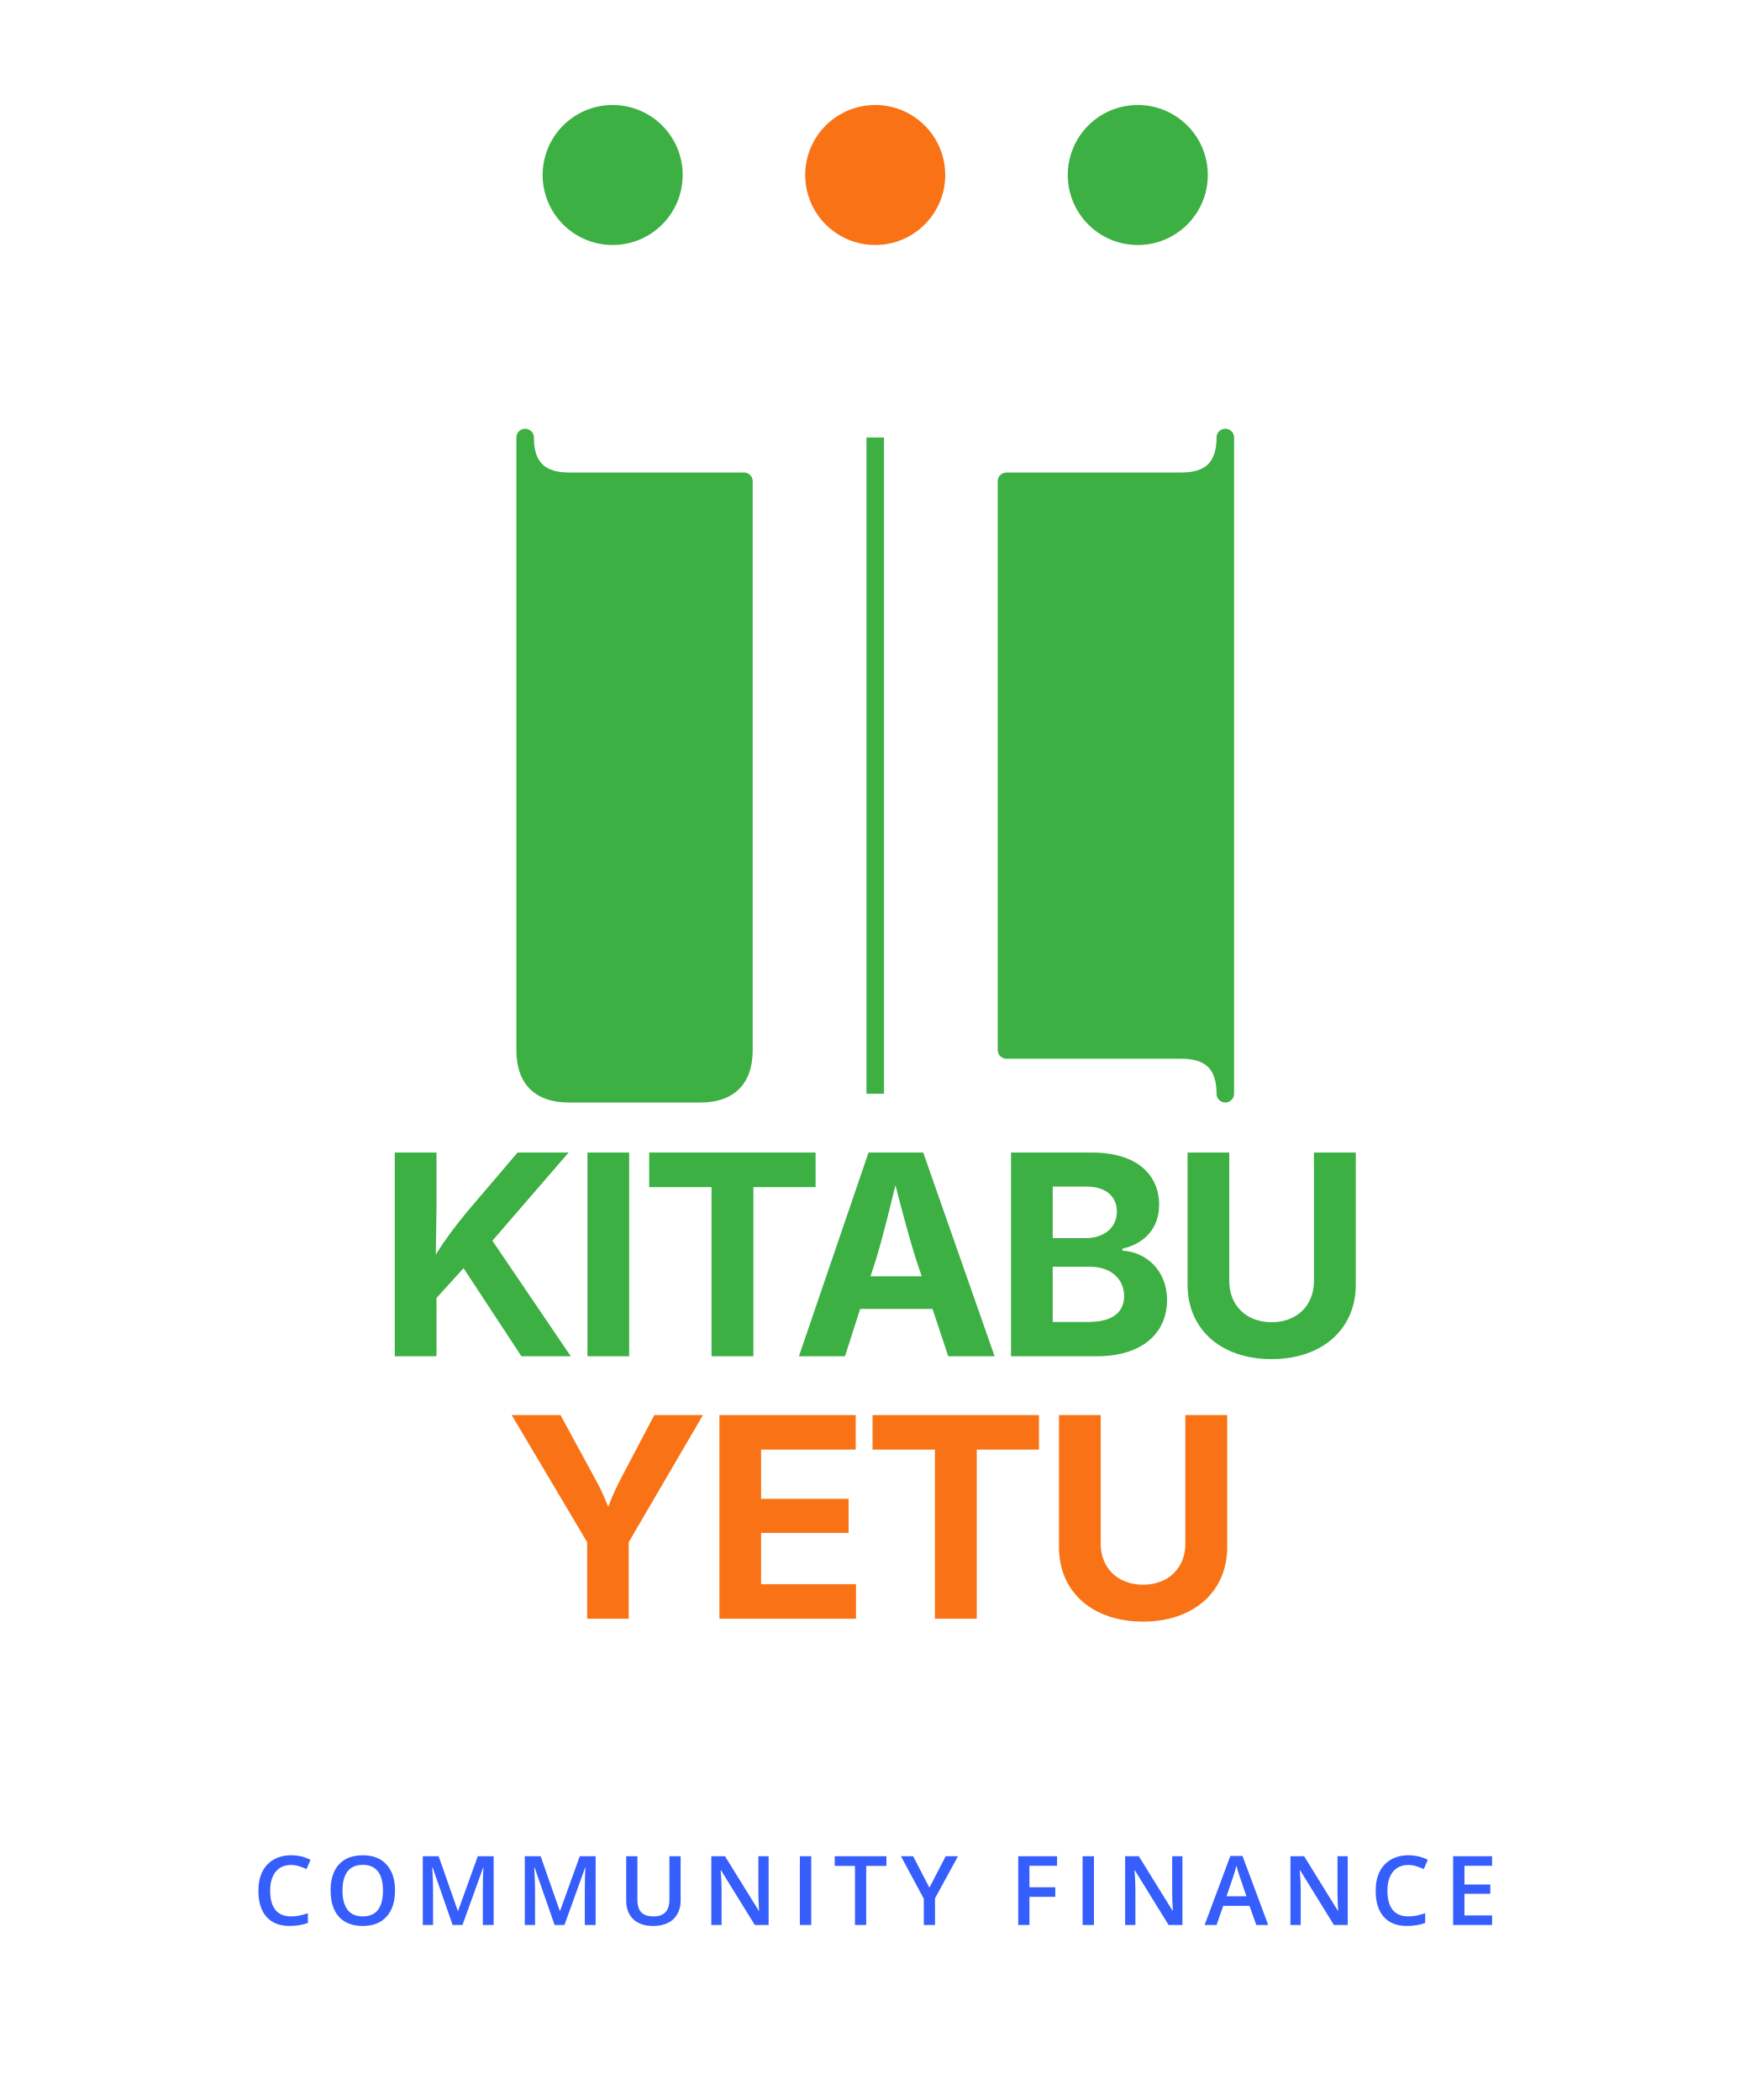
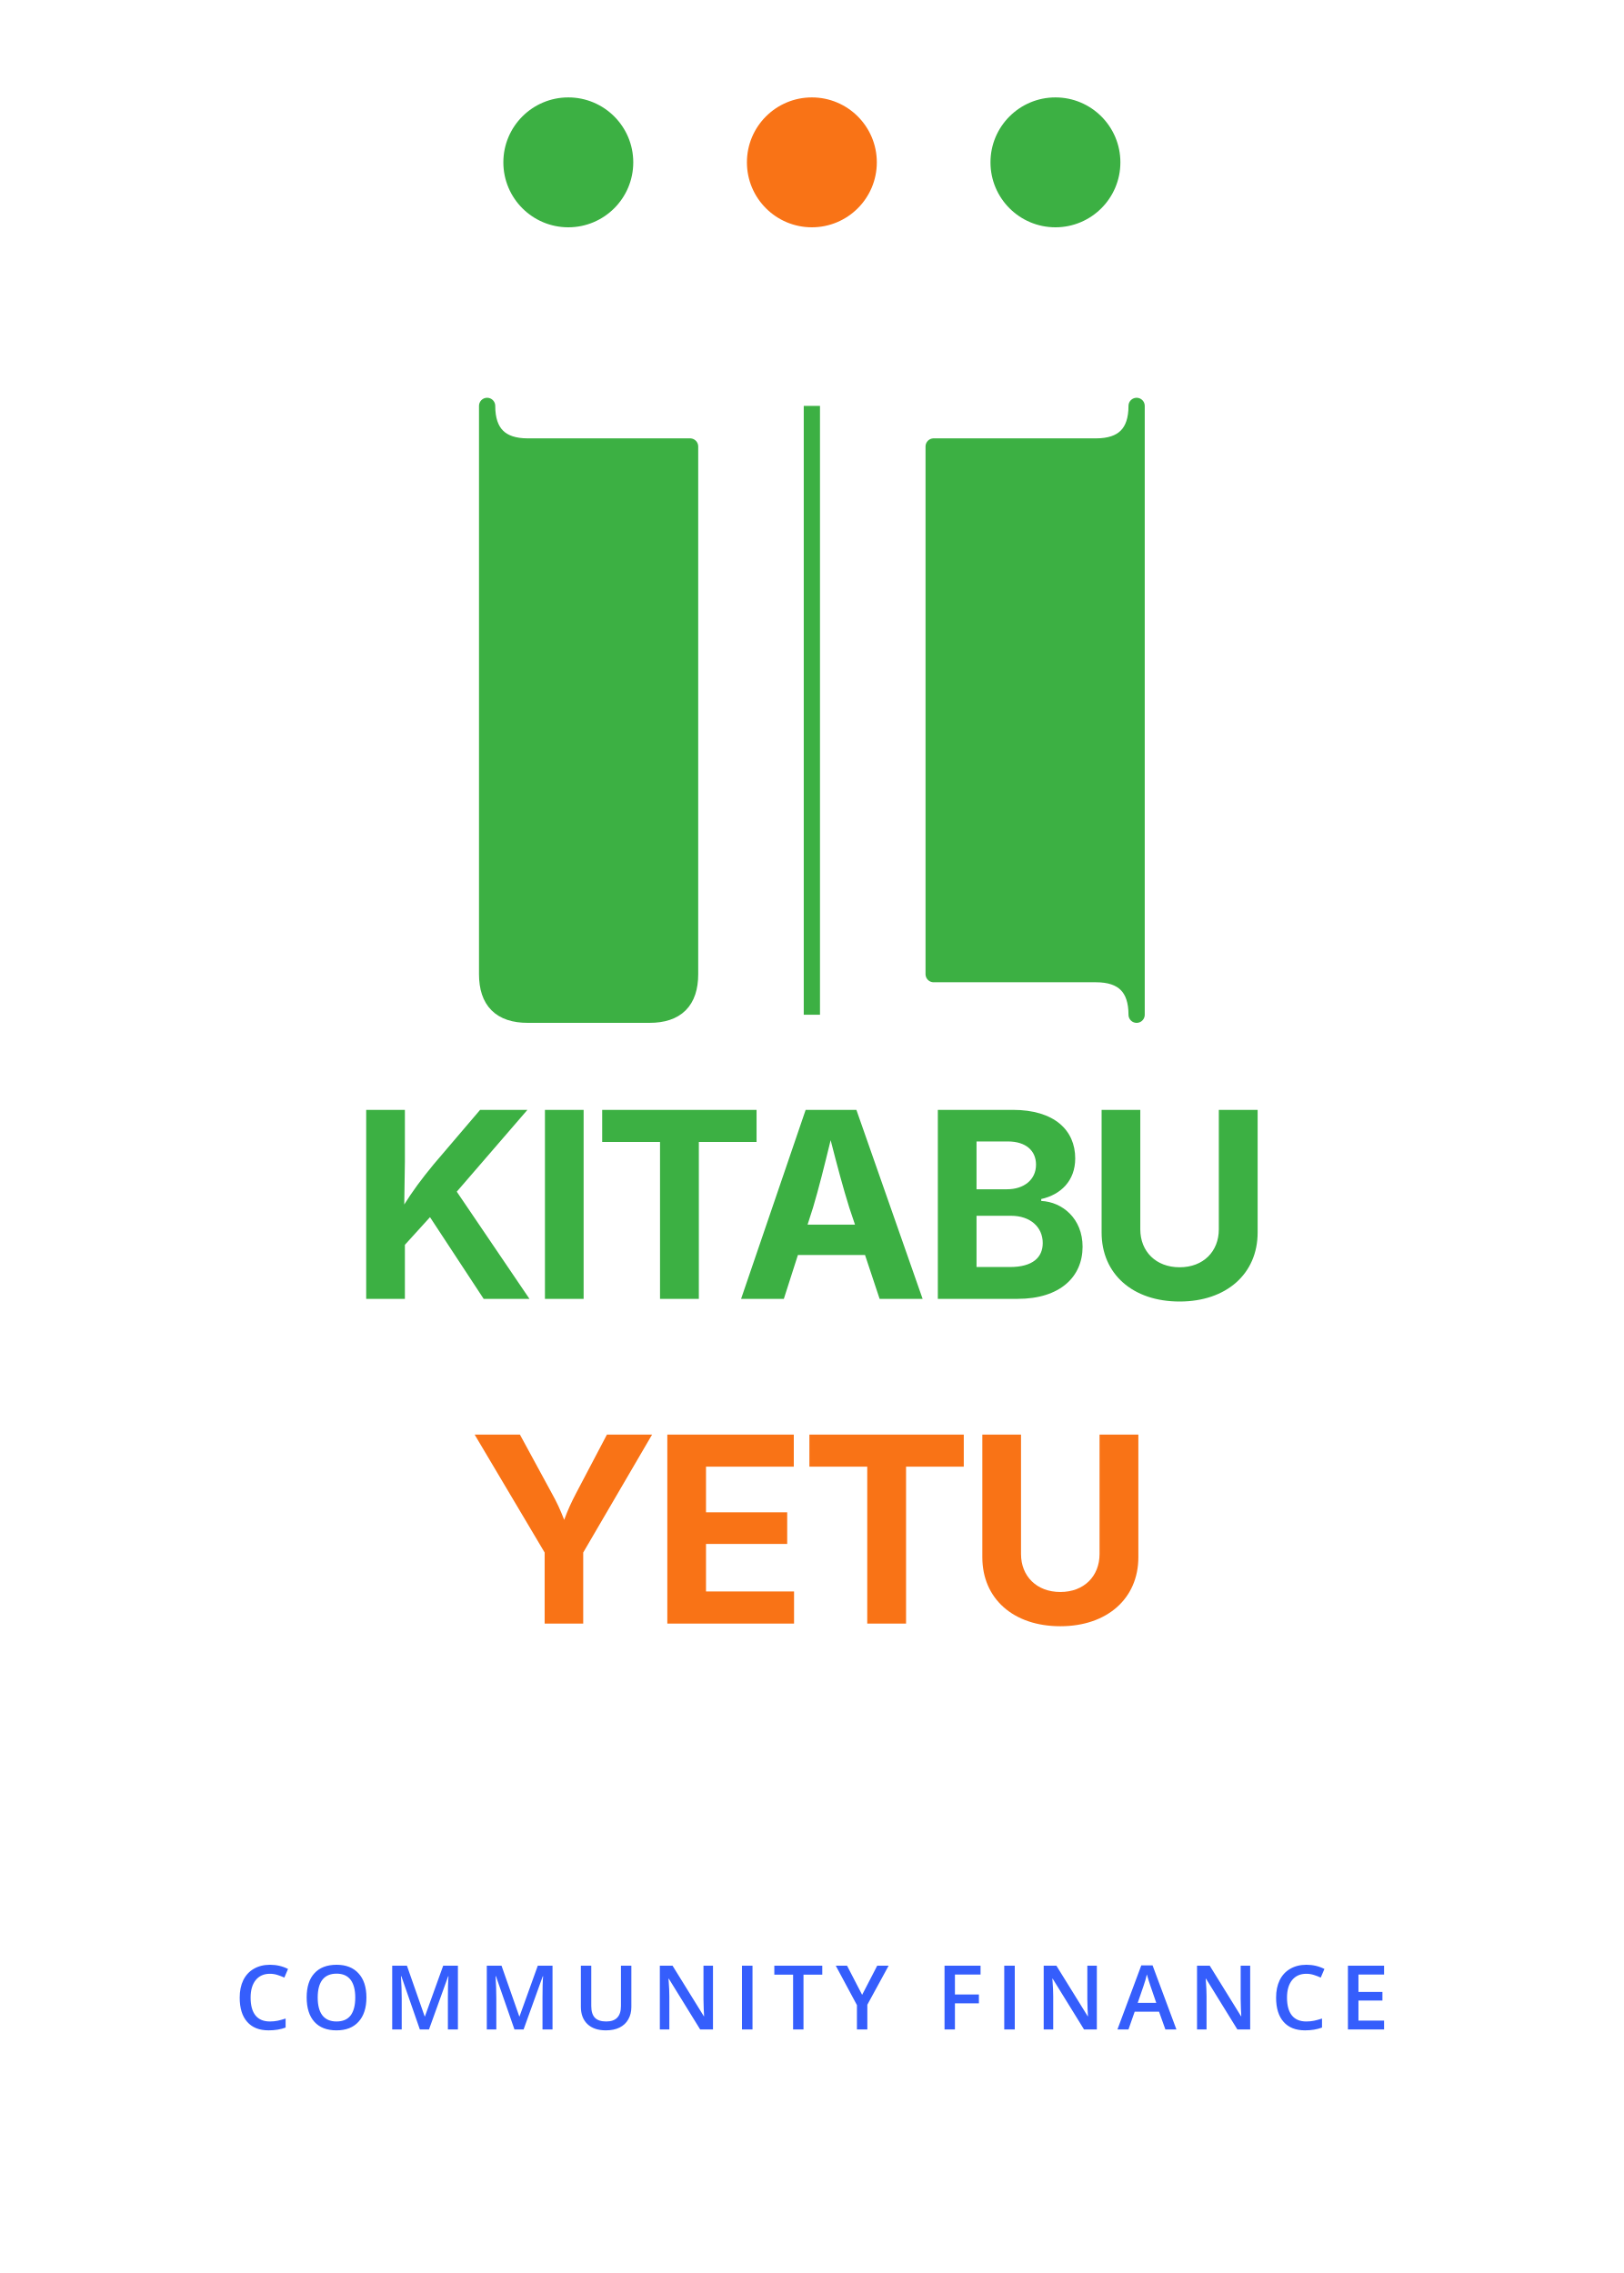
- <svg xmlns="http://www.w3.org/2000/svg" width="200" height="240" viewBox="0 0 200 240" fill="none">
+ <svg xmlns="http://www.w3.org/2000/svg" width="200" height="280" viewBox="0 0 200 280" fill="none">
  <g id="dots">
    <circle cx="70" cy="20" r="8" fill="#3CB043" />
    <circle cx="100" cy="20" r="8" fill="#F97316" />
    <circle cx="130" cy="20" r="8" fill="#3CB043" />
  </g>
  <g id="book">
    <path d="M 60 50 Q 60 55 65 55 L 85 55 L 85 120 Q 85 125 80 125 L 65 125 Q 60 125 60 120 Z" fill="#3CB043" stroke="#3CB043" stroke-width="2" stroke-linejoin="round" />
    <path d="M 140 50 Q 140 55 135 55 L 115 55 L 115 120 L 135 120 Q 140 120 140 125 L 140 50 Z" fill="#3CB043" stroke="#3CB043" stroke-width="2" stroke-linejoin="round" />
    <line x1="100" y1="50" x2="100" y2="125" stroke="#3CB043" stroke-width="2" />
  </g>
  <g id="wordmark">
-     <text x="100" y="155" font-family="Inter, sans-serif" font-size="32" font-weight="700" text-anchor="middle" fill="#3CB043" letter-spacing="-1">
+     <text x="100" y="160" font-family="Inter, sans-serif" font-size="32" font-weight="700" text-anchor="middle" fill="#3CB043" letter-spacing="-1">
      KITABU
    </text>
-     <text x="100" y="185" font-family="Inter, sans-serif" font-size="32" font-weight="700" text-anchor="middle" fill="#F97316" letter-spacing="-1">
+     <text x="100" y="200" font-family="Inter, sans-serif" font-size="32" font-weight="700" text-anchor="middle" fill="#F97316" letter-spacing="-1">
      YETU
    </text>
  </g>
  <g id="tagline">
-     <text x="100" y="220" font-family="Open Sans, sans-serif" font-size="11" font-weight="600" text-anchor="middle" fill="#355EFC" letter-spacing="1.5" text-transform="uppercase">
+     <text x="100" y="250" font-family="Open Sans, sans-serif" font-size="11" font-weight="600" text-anchor="middle" fill="#355EFC" letter-spacing="1.5" text-transform="uppercase">
      COMMUNITY FINANCE
    </text>
  </g>
</svg>
